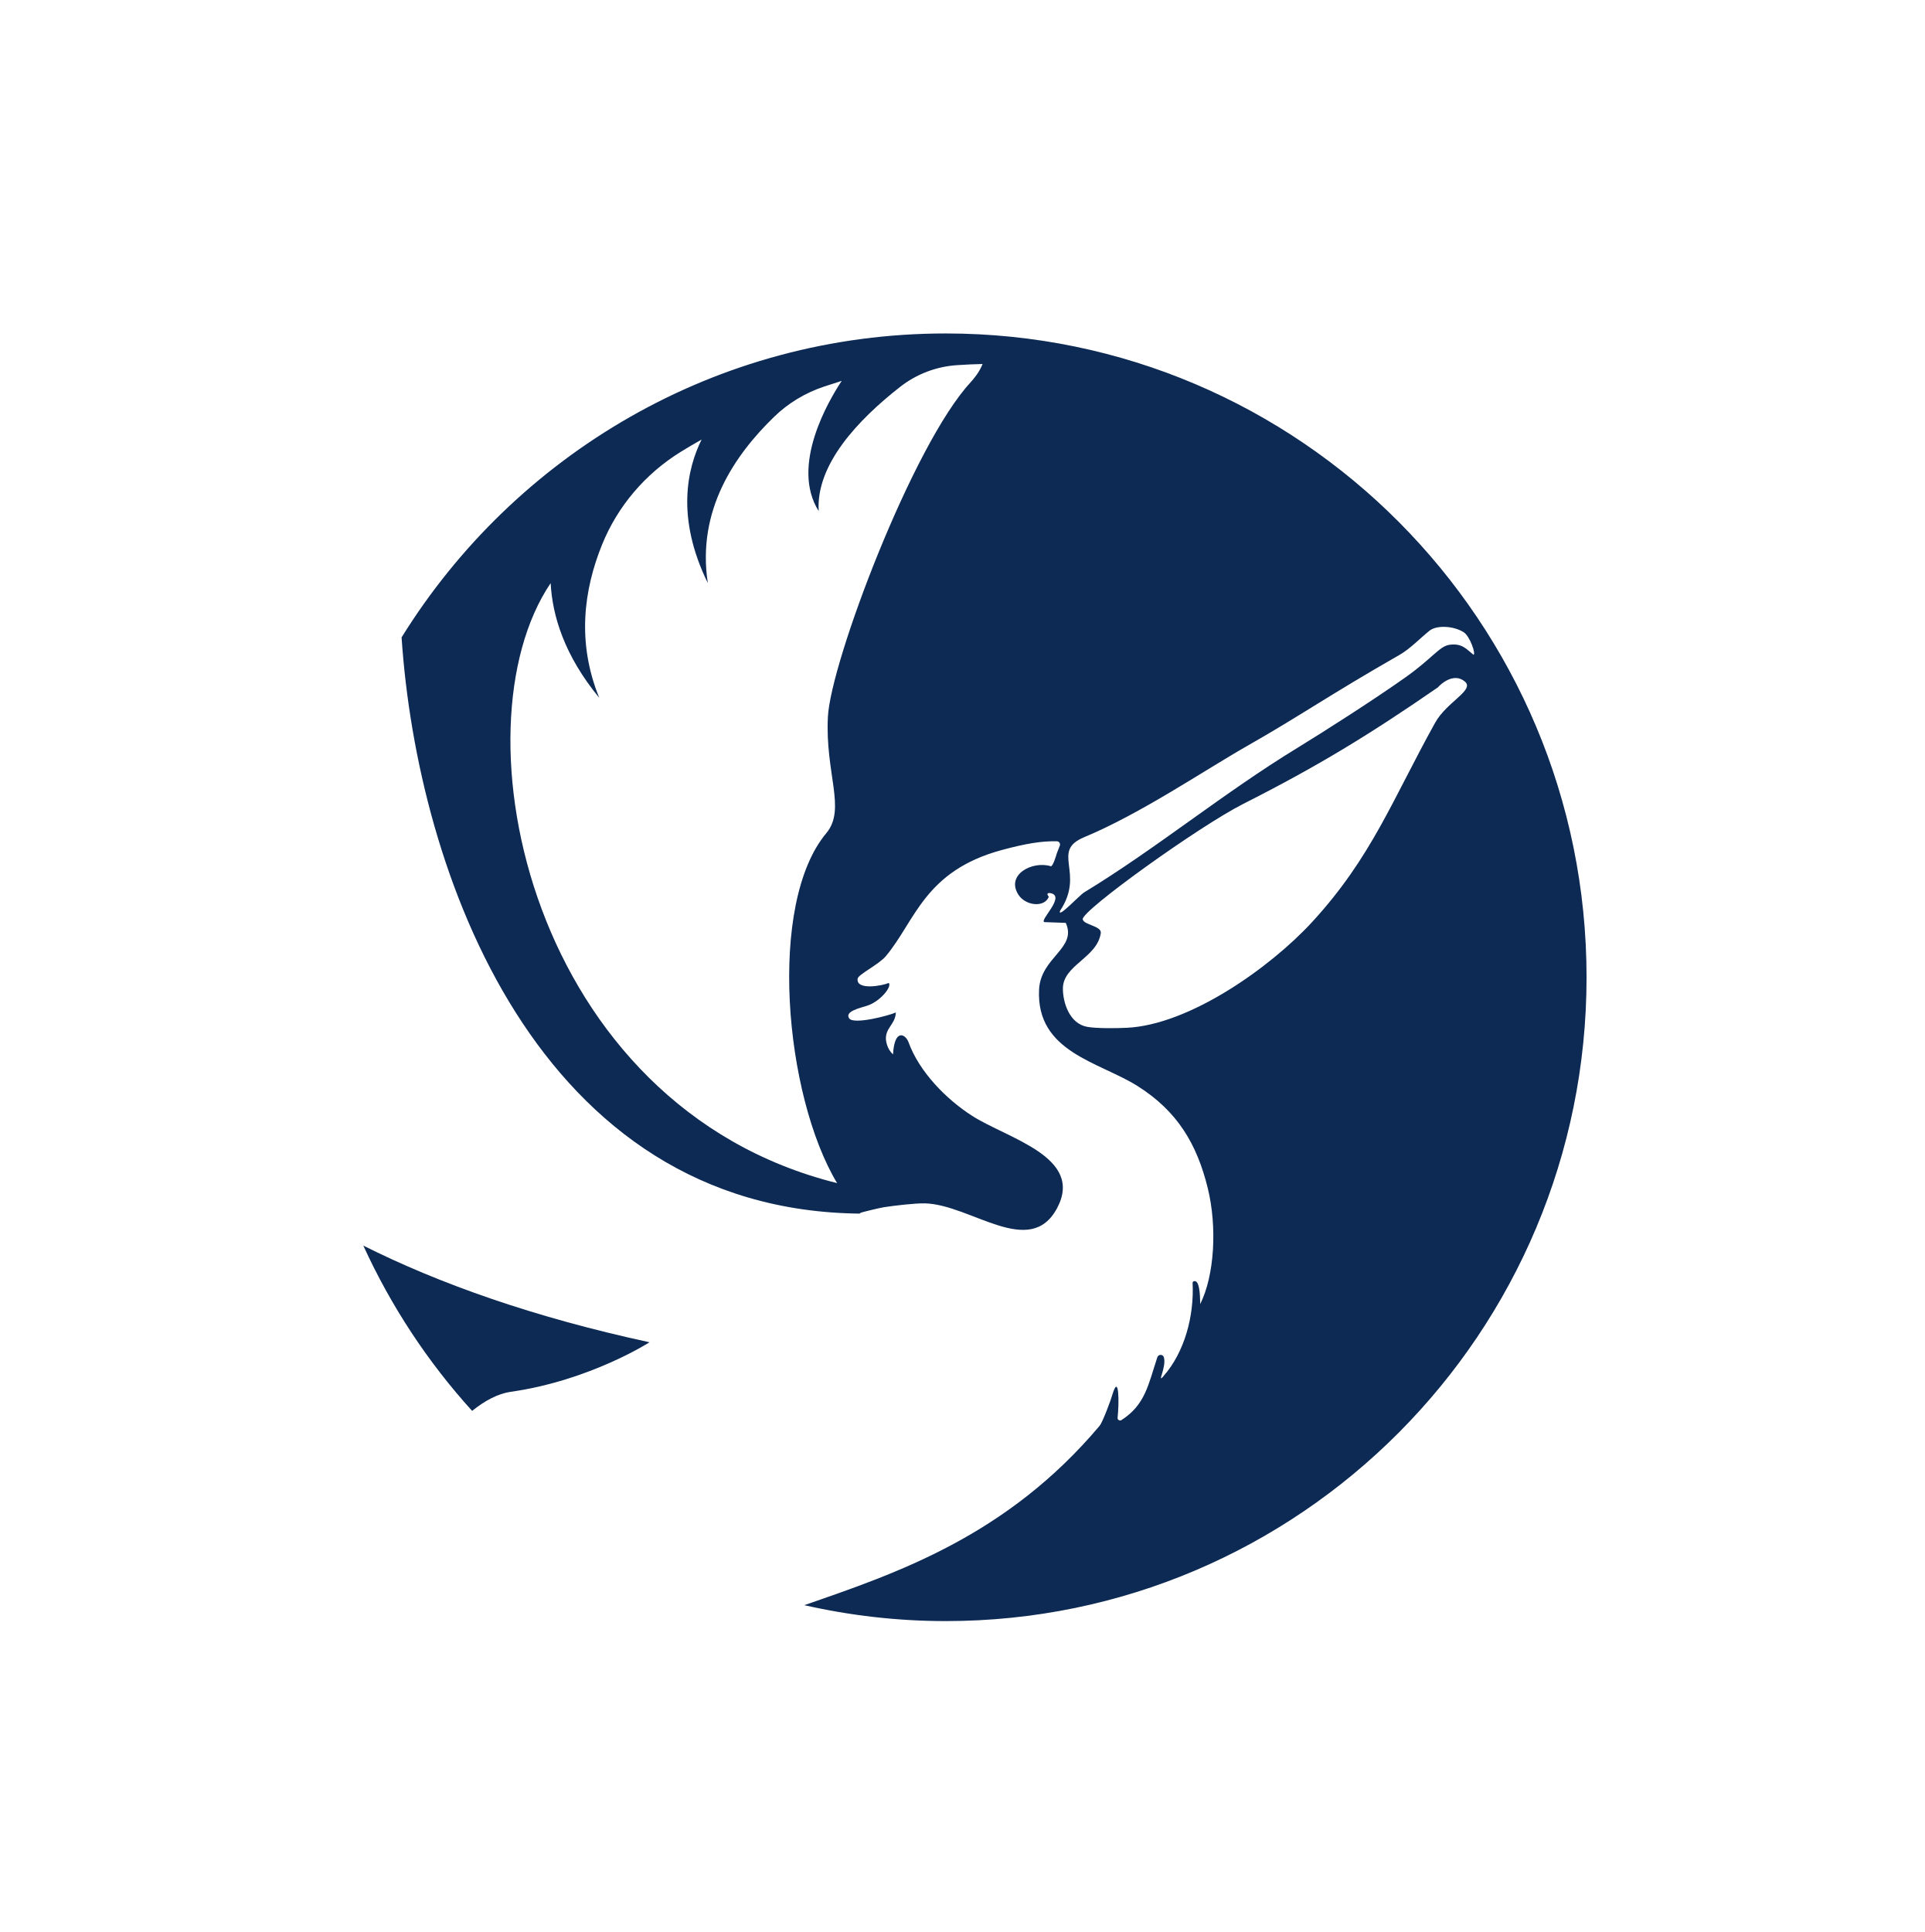
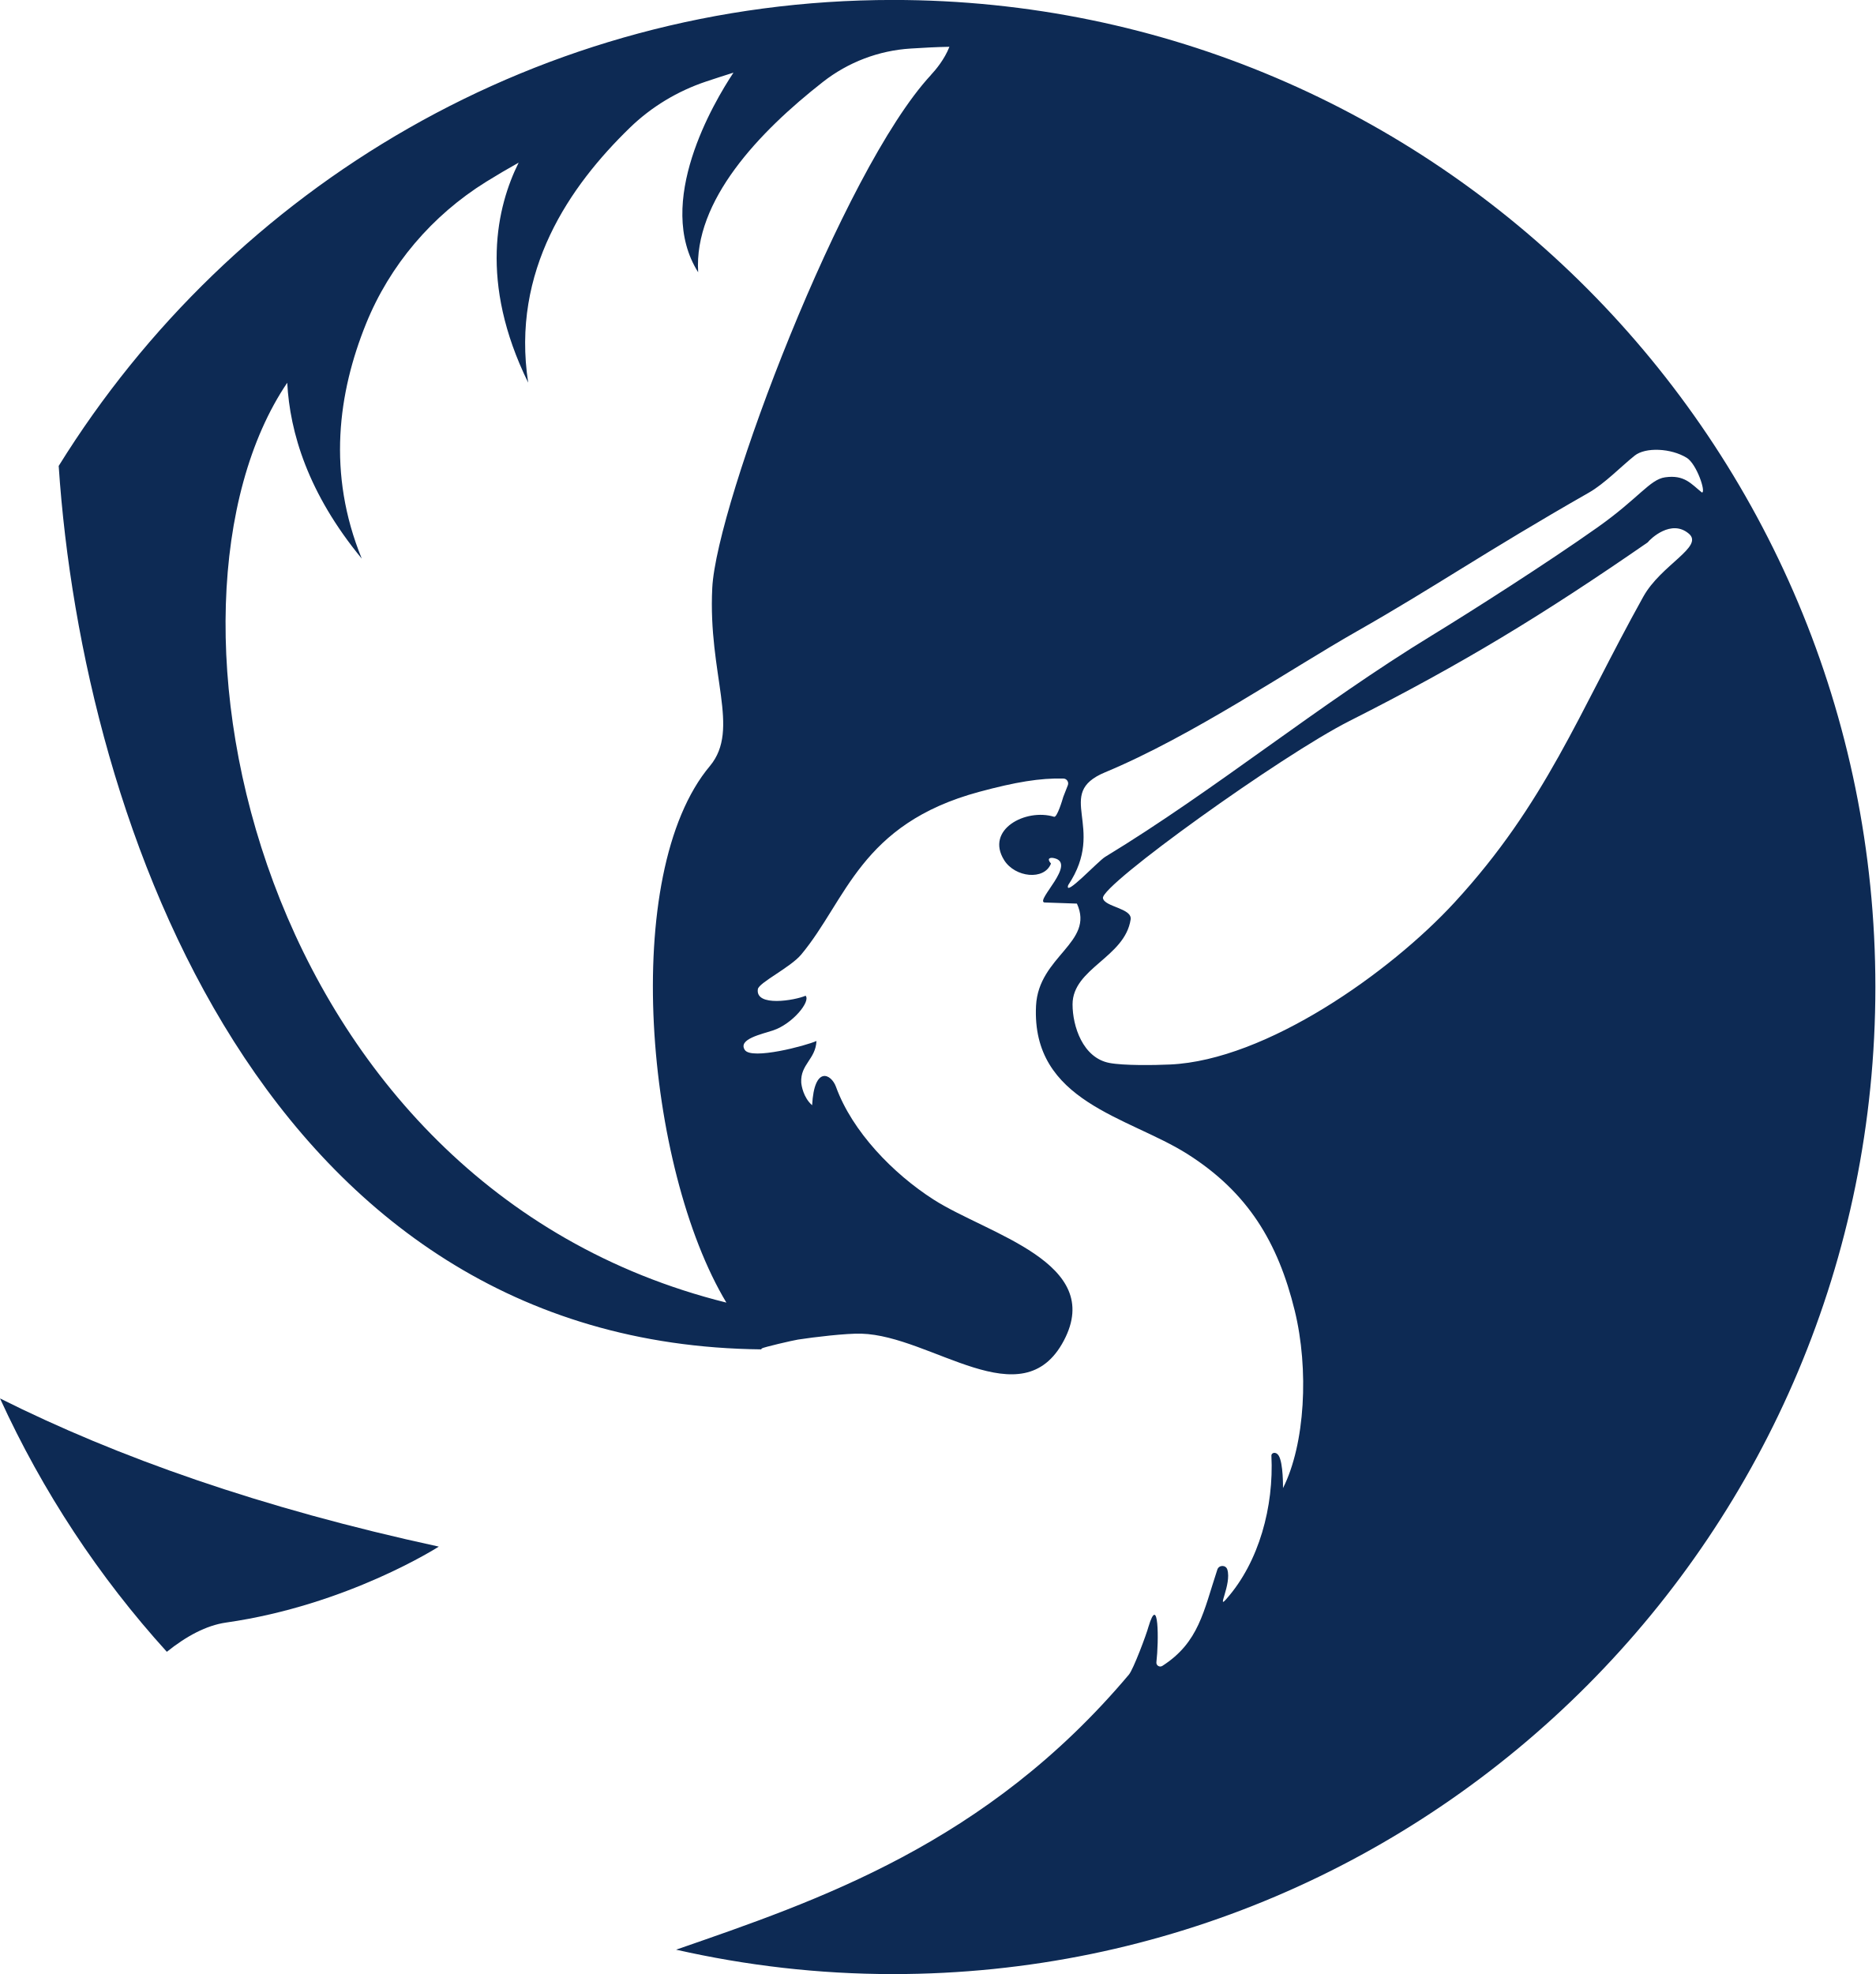
- <svg xmlns="http://www.w3.org/2000/svg" width="1000pt" height="1004pt" viewBox="0 0 1000 1004">
+ <svg xmlns="http://www.w3.org/2000/svg" width="635.7pt" height="669.1pt" viewBox="188.8 173.3 635.7 669.1">
  <path fill-rule="nonzero" fill="#0D2A54" fill-opacity="1" d="M 245.348 733.191 C 251.949 727.906 258.688 724.242 265.449 723.273 C 306.645 717.395 337.543 697.535 337.543 697.535 C 277.316 684.492 228.465 667.168 188.805 647.305 C 203.234 678.867 222.34 707.832 245.348 733.184 Z M 245.348 733.191 " />
  <path fill-rule="nonzero" fill="#0D2A54" fill-opacity="1" d="M 491.5 173.285 C 372.129 173.285 267.484 236.422 208.695 331.234 C 216.863 453.742 279.449 628.969 446.832 630.676 C 446.891 630.531 446.953 630.426 446.996 630.379 C 447.473 629.965 457.652 627.613 459.273 627.363 C 464.664 626.527 475.625 625.219 480.75 625.355 C 504.68 626.02 535.305 654.418 549.418 627.699 C 563.395 601.227 523.664 591.676 505.277 579.914 C 491.566 571.145 477.672 556.844 472.176 541.684 C 470.594 537.305 464.816 534.328 464.09 547.926 C 461.133 545.355 460.461 541.238 460.398 540.207 C 460.074 534.051 465.301 532.332 465.559 526.145 C 462.094 527.73 443.562 532.656 441.273 529.188 C 438.844 525.508 447.082 523.824 450.84 522.566 C 457.465 520.359 463.668 512.719 461.875 510.809 C 458.328 512.363 444.82 514.723 445.688 508.602 C 446.008 506.371 456.723 501.246 460.398 496.84 C 475.773 478.395 480.375 452.578 520.723 441.699 C 533.051 438.375 541.395 436.984 549.273 437.195 C 550.426 437.227 551.18 438.398 550.766 439.465 L 549.223 443.402 C 548.934 444.438 547.125 450.469 546.098 450.152 C 536.531 447.211 522.691 454.473 529.18 464.852 C 532.855 470.73 542.785 471.836 545.055 466.008 C 543.48 464.23 544.758 463.855 546.172 464.188 C 553.82 465.961 539.844 478.457 542.785 479.199 L 553.844 479.582 C 559.93 492.809 540.828 497.367 539.988 514.207 C 538.367 546.832 571.305 551.789 591.332 564.48 C 611.836 577.48 622.016 594.449 627.668 617.508 C 632.555 637.457 631.207 662.82 623.703 677.703 C 623.703 677.703 623.832 669.238 622.23 666.676 C 621.293 665.18 619.719 665.73 619.77 666.691 C 620.633 683.887 615.613 702.699 604.578 715.199 C 601.016 719.359 606.355 710.289 604.832 705.316 C 604.336 703.676 601.988 703.695 601.445 705.316 C 596.777 719.441 595.199 730.031 582.801 737.969 C 581.871 738.562 580.66 737.816 580.789 736.719 C 581.629 729.465 581.605 713 578.082 724.746 C 577.477 727.098 573.008 739.094 571.465 740.922 C 523.082 798.375 465.914 817.535 417.977 834.156 C 441.633 839.516 466.207 842.43 491.484 842.43 C 675.406 842.43 824.5 692.641 824.5 507.859 C 824.5 323.078 675.422 173.285 491.5 173.285 Z M 504.348 198.742 C 474.465 230.949 431.668 343.977 430.238 372.578 C 428.762 401.988 439.805 420.363 429.504 432.863 C 398.691 469.441 407.652 569.293 435.023 614.824 C 275.379 575.121 234.926 378.82 286.164 303.035 C 287.043 319.828 293.191 340.539 311.426 362.648 C 299.598 333.691 303.461 306.375 312.848 283.109 C 320.918 263.117 335.289 246.293 353.605 234.91 C 357.125 232.727 360.793 230.562 364.609 228.426 C 357.25 243.23 351.074 268.879 367.84 303.004 C 362 265.082 381.922 236.363 402.336 216.566 C 409.648 209.477 418.484 204.172 428.141 200.934 C 431.176 199.922 434.27 198.918 437.422 197.926 C 430.742 208.004 410.566 242.031 425.457 265.59 C 423.945 241.352 446.027 218.07 467.758 201.062 C 476.312 194.367 486.688 190.414 497.535 189.75 C 502.23 189.461 506.004 189.242 510.625 189.16 C 508.977 193.398 505.988 196.961 504.348 198.719 Z M 745.844 375.527 C 723.773 415.223 712.793 445.562 681.844 479.191 C 660.008 502.91 618.016 532.621 585.48 534.117 C 580.109 534.367 569.68 534.512 564.871 533.594 C 555.809 531.871 552.367 521.094 552.367 513.746 C 552.367 501.496 570.09 497.867 572.055 484.957 C 572.637 481.141 563.168 480.719 562.668 477.723 C 561.934 473.309 623.145 429.352 646.195 417.703 C 684.703 398.238 711.785 381.711 747.316 357.152 C 748.254 355.914 755.355 349.125 761.293 354.211 C 766.445 358.625 751.848 364.734 745.844 375.535 Z M 753.203 335.09 C 748.051 335.824 744.285 342.164 730.398 351.996 C 713.207 364.168 687.047 380.816 674.395 388.543 C 635.496 412.289 600.918 440.961 563.395 463.754 C 560.996 465.215 549.418 477.723 550.895 473.309 C 564.137 453.461 545.742 442.434 563.395 435.078 C 593.043 422.738 625.996 400.211 648.73 387.297 C 675.375 372.156 691.402 360.824 727.449 340.242 C 732.691 337.25 738.406 331.332 742.902 327.742 C 746.578 324.801 755.242 325.203 760.555 328.477 C 763.926 330.547 767.18 340.238 765.703 340.238 C 762.027 337.297 759.797 334.152 753.203 335.09 Z M 753.203 335.09 " />
</svg>
